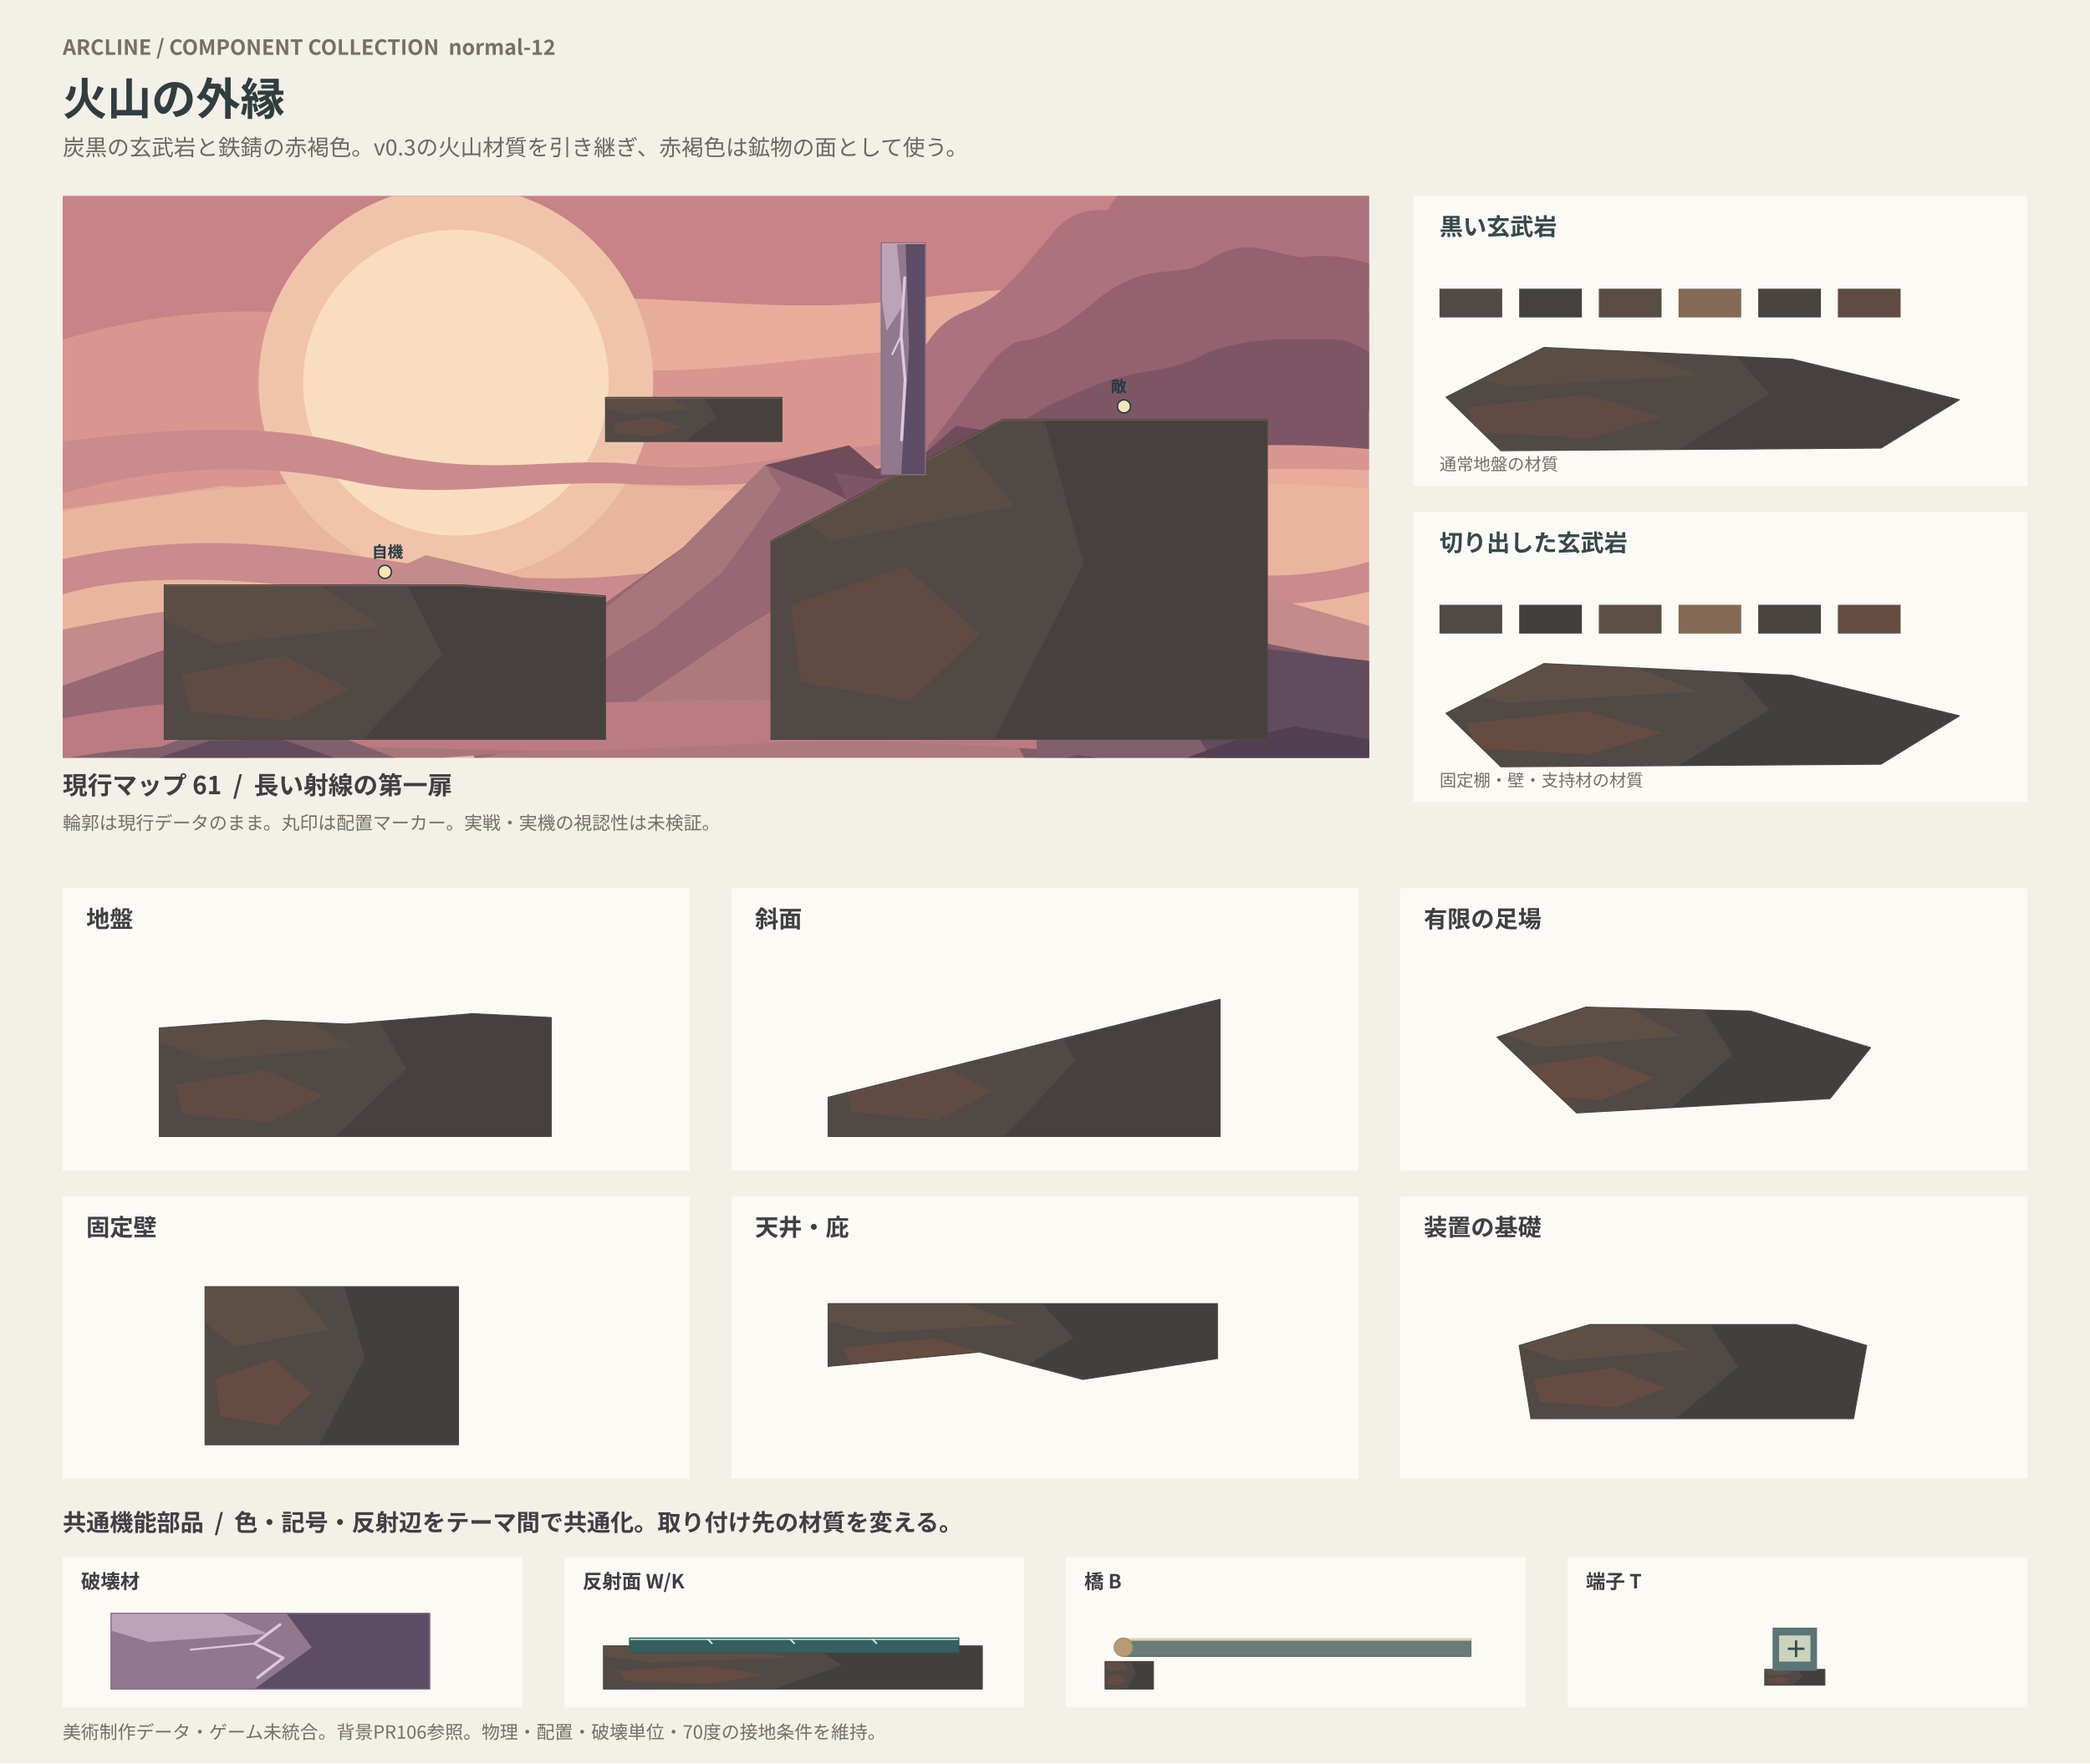
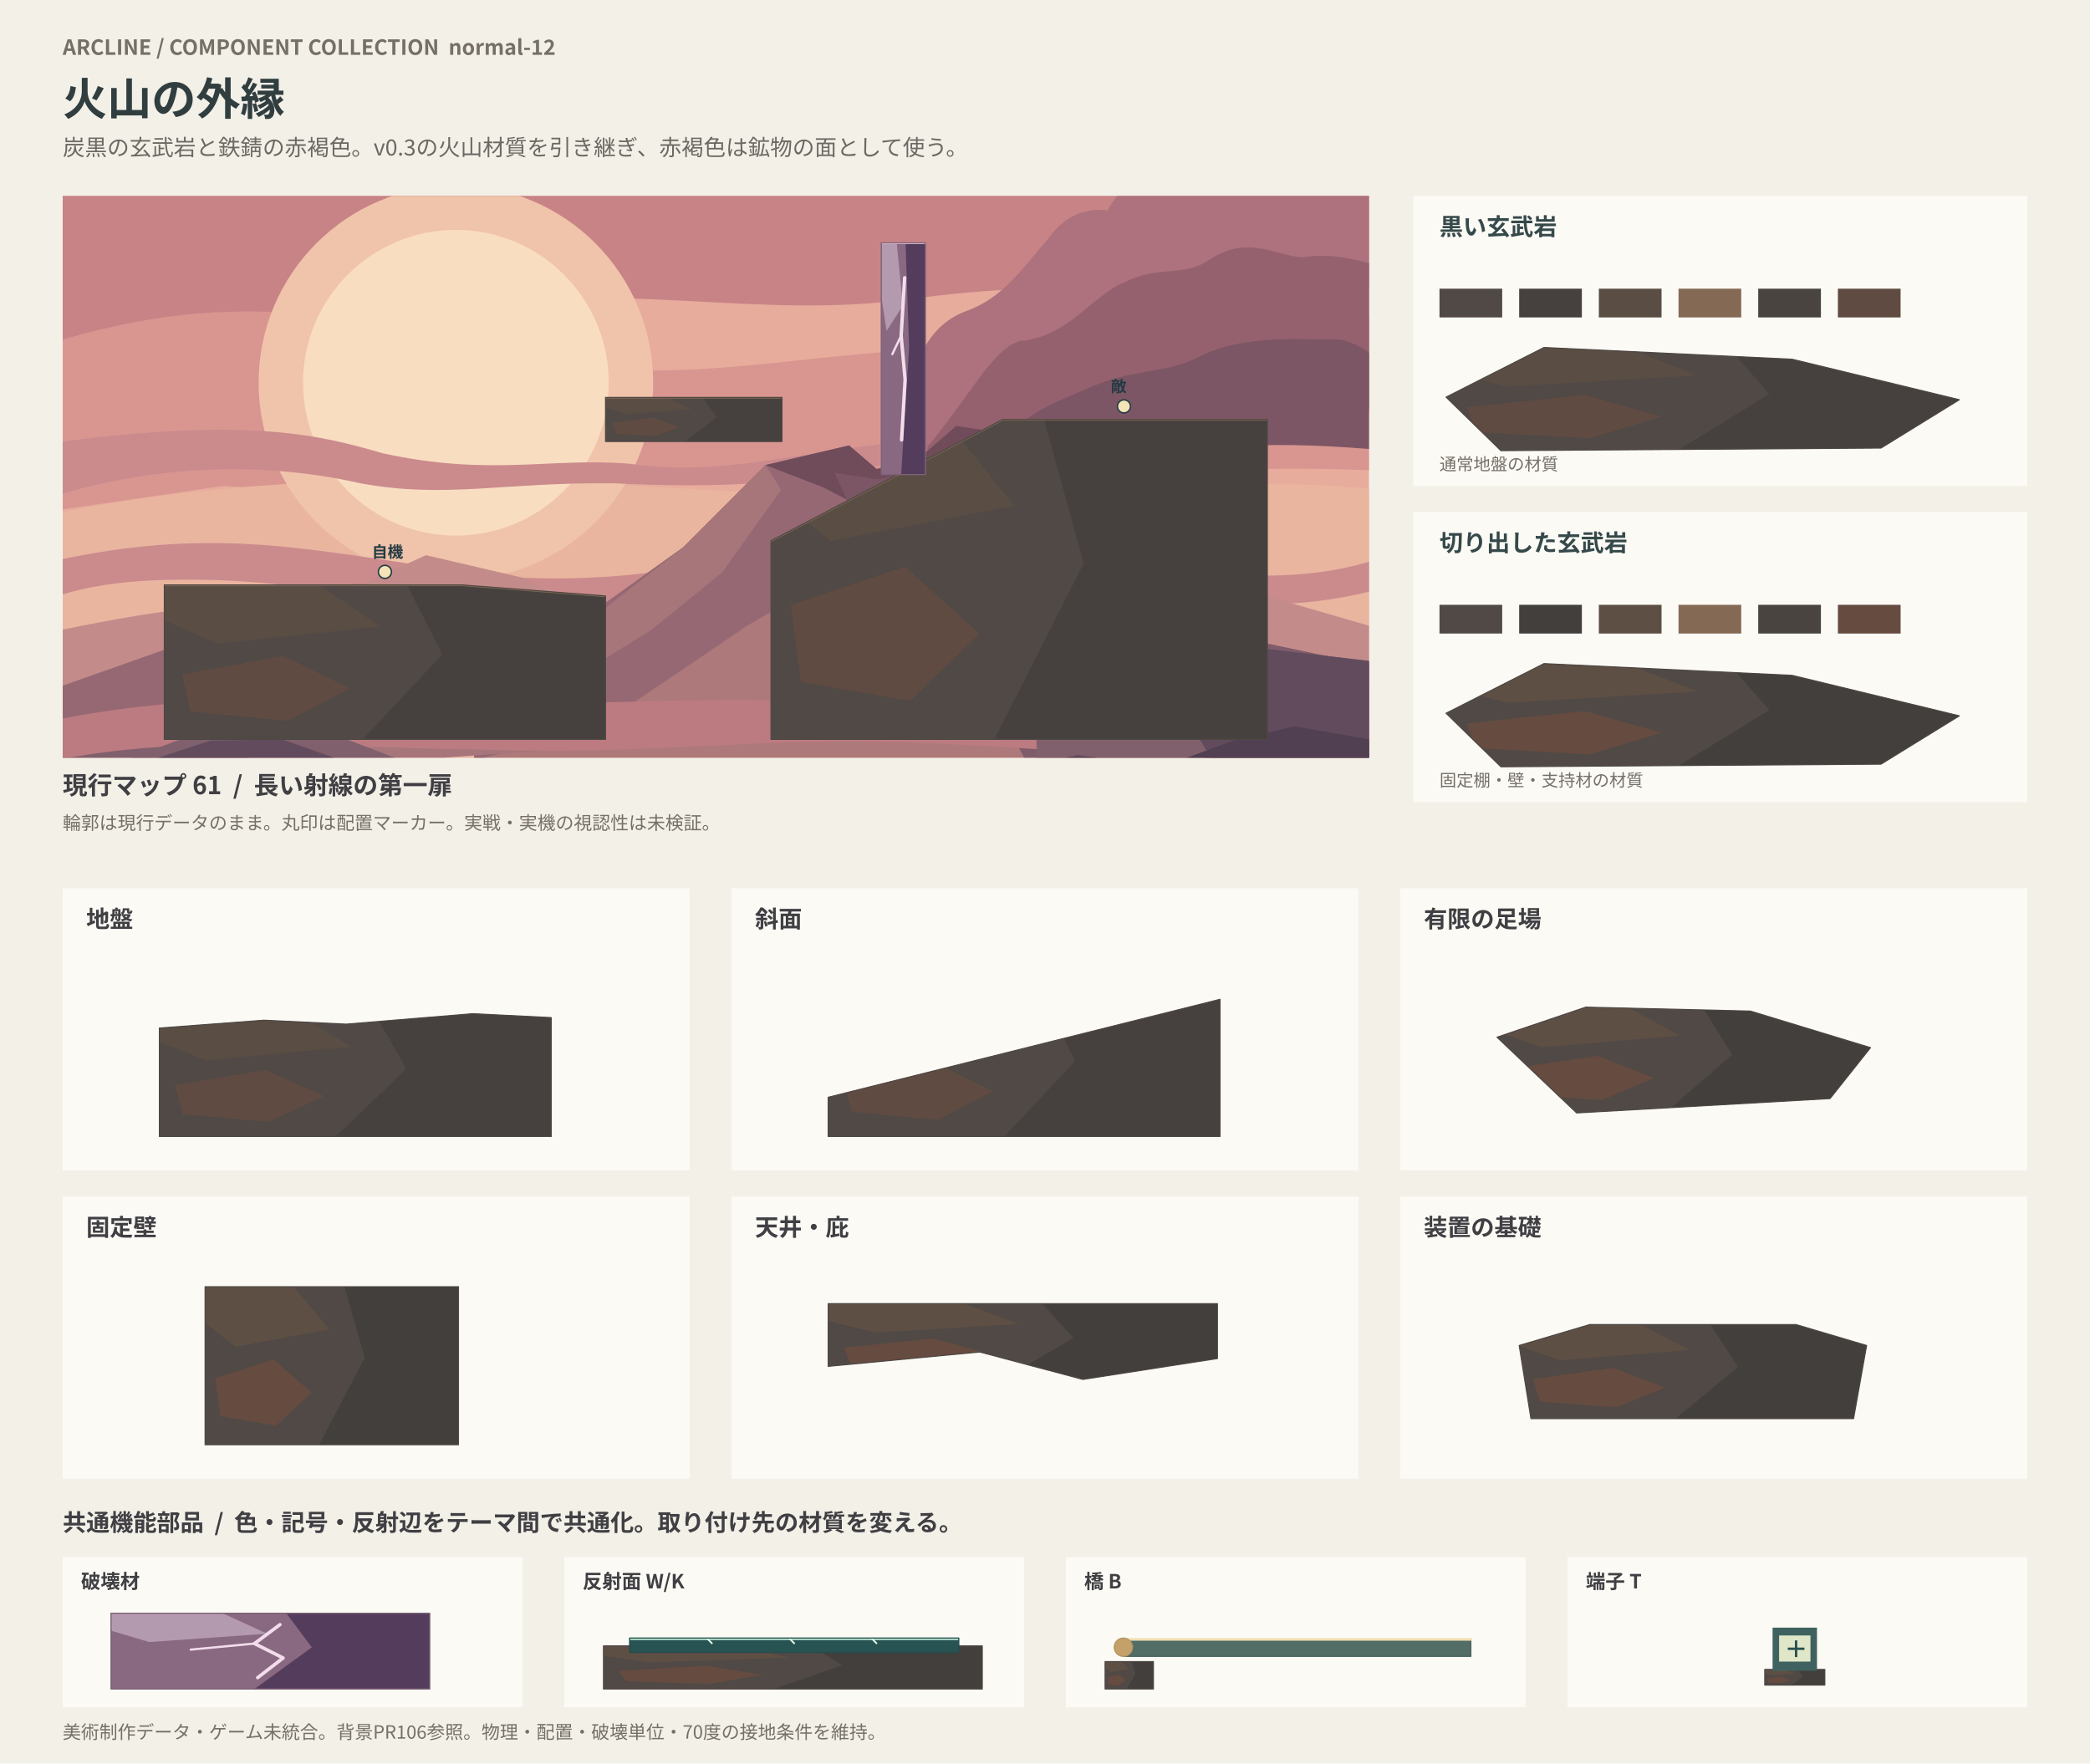
<svg xmlns="http://www.w3.org/2000/svg" width="1600" height="1350" viewBox="0 0 1600 1350">
  <defs>
    <clipPath id="normal_12_clip_1">
      <path d="M0 0 L1000 0 L1000 430 L0 430 Z" />
    </clipPath>
    <clipPath id="normal_12_clip_2">
      <path d="M0 420 L270 420 L400 430 L400 560 L0 560 Z" />
    </clipPath>
    <clipPath id="normal_12_clip_3">
      <path d="M550 380 L760 270 L1000 270 L1000 560 L550 560 Z" />
    </clipPath>
    <clipPath id="normal_12_clip_4">
      <path d="M650 110 L690 110 L690 320 L650 320 Z" />
    </clipPath>
    <clipPath id="normal_12_clip_5">
      <path d="M400 250 L560 250 L560 290 L400 290 Z" />
    </clipPath>
    <clipPath id="normal_12_clip_6">
      <path d="M0 0 L1000 0 L1000 430 L0 430 Z" />
    </clipPath>
    <clipPath id="normal_12_clip_7">
      <path d="M1107 304 L1182 266 L1372 275 L1500 306 L1440 343 L1149 345 Z" />
    </clipPath>
    <clipPath id="normal_12_clip_8">
      <path d="M1107 546 L1182 508 L1372 517 L1500 548 L1440 585 L1149 587 Z" />
    </clipPath>
    <clipPath id="normal_12_clip_9">
      <path d="M0 70 L80 64 L143 67 L240 59 L300 62 L300 153 L0 153 Z" />
    </clipPath>
    <clipPath id="normal_12_clip_10">
      <path d="M0 123 L300 48 L300 153 L0 153 Z" />
    </clipPath>
    <clipPath id="normal_12_clip_11">
      <path d="M0 77 L68 54 L194 57 L286 85 L255 124 L61 135 Z" />
    </clipPath>
    <clipPath id="normal_12_clip_12">
      <path d="M35 32 L229 32 L229 153 L35 153 Z" />
    </clipPath>
    <clipPath id="normal_12_clip_13">
      <path d="M0 45 L298 45 L298 87 L195 103 L116 82 L0 93 Z" />
    </clipPath>
    <clipPath id="normal_12_clip_14">
      <path d="M17 77 L71 61 L229 61 L283 77 L273 133 L26 133 Z" />
    </clipPath>
    <clipPath id="normal_12_clip_15">
      <path d="M85 1235 L329 1235 L329 1293 L85 1293 Z" />
    </clipPath>
    <clipPath id="normal_12_clip_16">
      <path d="M462 1260 L752 1260 L752 1293 L462 1293 Z" />
    </clipPath>
    <clipPath id="normal_12_clip_17">
      <path d="M482 1254 L734 1254 L734 1265 L482 1265 Z" />
    </clipPath>
    <clipPath id="normal_12_clip_18">
      <path d="M846 1272 L883 1272 L883 1293 L846 1293 Z" />
    </clipPath>
    <clipPath id="normal_12_clip_19">
      <path d="M1351 1278 L1397 1278 L1397 1290 L1351 1290 Z" />
    </clipPath>
  </defs>
  <g style="white-space:pre;font-kerning:none;text-autospace:no-autospace" xml:space="preserve" font-family="Noto Sans CJK JP,Arial,sans-serif">
    <path d="M0 0 L1600 0 L1600 1350 L0 1350 Z" fill="#F3F0E8" />
    <text x="48" y="42" font-size="16" font-weight="600" fill="#756F67">ARCLINE / COMPONENT COLLECTION  normal-12</text>
    <text x="48" y="88" font-size="34" font-weight="600" fill="#313E40">火山の外縁</text>
    <text x="48" y="119" font-size="17" font-weight="400" fill="#6C6863">炭黒の玄武岩と鉄錆の赤褐色。v0.3の火山材質を引き継ぎ、赤褐色は鉱物の面として使う。</text>
    <g transform="matrix(1,0,0,1,48,150)">
      <g>
        <g clip-path="url(#normal_12_clip_6)">
          <path d="M0 0 L1000 0 L1000 430 L0 430 Z" fill="#EDEBE3" />
          <g transform="matrix(1,0,0,1,0,0)">
            <g clip-path="url(#normal_12_clip_1)">
              <g transform="matrix(1.0,0,0,1.0,0.0,-55.0)">
                <path d="M0 0 h1000 v540 h-1000 Z" fill="#E7AC9C" />
                <path d="M0 0H1000V125 C855 131 769 117 649 134 C530 150 425 119 312 142 C197 155 82 140 0 168 Z" fill="#C88386" />
                <path d="M0 165 C148 121 249 154 351 178 C484 209 606 161 730 175 C844 188 920 174 1000 146 L1000 265 C852 259 734 279 629 271 C464 259 297 290 123 277 L0 295Z" fill="#D99691" />
                <path d="M0 297 C189 260 370 273 529 282 C682 294 836 265 1000 279 L1000 540 H0Z" fill="#EAB59F" />
                <ellipse cx="301" cy="198" rx="151" ry="151" fill="#F0C4AA" />
                <ellipse cx="301" cy="198" rx="117" ry="117" fill="#F9DDC0" />
                <path d="M0 243 C146 224 200 239 245 252 C328 270 373 255 434 260 C498 269 545 255 626 245 L626 261 C550 278 486 278 422 275 C336 274 294 287 228 275 C149 257 67 263 0 283Z" fill="#CB8B8D" />
                <path d="M0 333 C109 310 180 324 269 337 C380 359 465 343 541 328 C642 307 761 317 849 339 C898 348 954 349 1000 335 V358 C905 381 831 357 764 347 C674 331 592 347 494 365 C350 386 224 353 117 349 C68 348 34 350 0 360Z" fill="#CB8B8D" />
                <path d="M634 237 C652 189 657 156 692 143 C720 133 735 110 755 87 C766 72 780 64 800 66 C818 31 856 36 871 24 C907 12 934 26 945 47 C980 40 996 50 1015 62 L1015 224 C925 202 884 218 817 223 C738 229 697 243 634 272Z" fill="#AD727D" />
                <path d="M662 247 C696 206 712 172 733 166 C770 163 788 131 813 121 C839 108 857 117 876 105 C907 84 925 100 949 102 C974 98 996 105 1015 111 L1015 219 C944 211 901 215 855 228 C780 245 736 263 662 280Z" fill="#96616F" />
                <path d="M700 264 C731 222 756 215 783 203 C820 186 845 192 872 177 C906 161 948 165 979 165 C1002 171 1010 185 1015 195 L1015 250 C927 242 875 245 820 260 C772 274 735 288 700 297Z" fill="#7D5665" />
                <path d="M0 387 C82 370 139 364 195 368 L278 330 L351 347 L433 387 L492 393 L536 431 L0 431Z" fill="#C38B8A" />
                <path d="M542 413 L604 378 L682 385 L755 365 L839 397 L924 362 L1000 384 V453 H542Z" fill="#C38B8A" />
                <path d="M315 436 L405 374 L475 324 L538 261 L602 246 L623 264 L653 258 L684 231 L716 236 L758 278 L830 342 L914 396 L1000 414 L1000 487 L315 487Z" fill="#AE797B" />
                <path d="M315 436 L405 374 L475 324 L538 261 L602 246 L623 264 L628 304 L584 349 L524 384 L471 420 L407 463 L315 487Z" fill="#966873" />
                <path d="M653 258 L684 231 L716 236 L758 278 L830 342 L914 396 L1000 414 L1000 487 L737 487 L702 420 L676 365 L643 327Z" fill="#805C6B" />
                <path d="M538 261 L602 246 L623 264 L653 258 L684 231 L716 236 L692 272 L665 287 L635 281 L611 293 L582 278Z" fill="#704C5B" />
                <path d="M591 267 L624 272 L652 266 L681 252 L664 289 L640 302 L616 300 L602 291Z" fill="#7D5665" />
                <path d="M609 288 L624 289 L644 292 L659 282 L665 284 L652 300 L632 305 L617 299Z" fill="#DE9B82" />
                <path d="M624 289 L643 292 L650 290 L642 300 L632 300Z" fill="#F0B18D" />
                <path d="M407 377 L475 324 L538 261 L550 280 L505 343 L451 387 L388 426Z" fill="#A7767A" />
                <path d="M716 236 L758 278 L830 342 L903 395 L846 380 L789 333 L743 283Z" fill="#966873" />
                <path d="M0 430 L96 396 L174 391 L224 352 L294 354 L336 382 L383 414 L403 477 L0 506Z" fill="#A7767A" />
                <path d="M0 430 L96 396 L174 391 L224 352 L239 380 L203 410 L150 445 L0 473Z" fill="#966873" />
                <path d="M0 474 L139 438 L202 411 L239 380 L294 354 L278 401 L241 444 L190 474 L0 517Z" fill="#80606C" />
                <path d="M0 455 C137 429 232 447 324 445 C466 442 548 436 665 448 C793 461 906 446 1000 432 L1000 473 C876 493 785 479 665 474 C541 468 456 483 330 479 C190 477 94 468 0 486Z" fill="#BB7B80" />
                <path d="M745 449 L833 411 L907 400 L1000 411 V540 H747Z" fill="#80606C" />
                <path d="M835 412 L907 400 L1000 411 V540 H937 L885 495 L862 457Z" fill="#614B5D" />
                <path d="M0 504 L115 462 L207 467 L288 498 L388 540 H0Z" fill="#80606C" />
                <path d="M0 509 L113 472 L168 471 L216 488 L270 540 H0Z" fill="#614B5D" />
                <path d="M622 540 L690 502 L777 483 L852 493 L944 460 L1000 471 V540Z" fill="#614B5D" />
                <path d="M820 500 L896 472 L943 461 L1000 471 V540 H918Z" fill="#514051" />
                <path d="M0 534 C93 528 205 525 310 535 C390 544 516 540 620 532 C767 522 857 540 1000 529 V540 H0Z" fill="#514051" />
              </g>
            </g>
          </g>
          <g transform="matrix(0.8444444,0,0,0.8444444,77.77778,-56.88889)">
            <g>
              <g>
                <g clip-path="url(#normal_12_clip_2)">
                  <path d="M0 420 L270 420 L400 430 L400 560 L0 560 Z" fill="#504945" />
                  <path d="M220 420 L400 420 L400 560 L180.0 560 L252.0 483.0 Z" fill="#46413E" />
                  <path d="M0 420 L140.0 420 L196.0 457.8 L48.0 473.2 L0 452.2 Z" fill="#5A4D44" />
                  <path d="M16.0 501.2 L108.0 484.4 L168.0 513.8 L112 543.2 L24.0 534.8 Z" fill="#604B42" />
                  <path d="M0 420 L270 420" fill="none" stroke="#846A55" stroke-width="1.8" stroke-linejoin="round" stroke-linecap="round" vector-effect="non-scaling-stroke" />
                  <path d="M270 420 L400 430" fill="none" stroke="#846A55" stroke-width="1.8" stroke-linejoin="round" stroke-linecap="round" vector-effect="non-scaling-stroke" />
                </g>
              </g>
              <path d="M0 420 L270 420 L400 430 L400 560 L0 560 Z" fill="none" stroke="#4E4743" stroke-width="0.8" stroke-linejoin="round" stroke-linecap="round" vector-effect="non-scaling-stroke" />
            </g>
            <g>
              <g>
                <g clip-path="url(#normal_12_clip_3)">
                  <path d="M550 380 L760 270 L1000 270 L1000 560 L550 560 Z" fill="#504945" />
                  <path d="M797.5 270 L1000 270 L1000 560 L752.5 560 L833.5 400.5 Z" fill="#46413E" />
                  <path d="M550 270 L707.5 270 L770.5 348.3 L604.0 380.2 L550 336.7 Z" fill="#5A4D44" />
                  <path d="M568.0 438.2 L671.5 403.4 L739.0 464.3 L676.0 525.2 L577.0 507.8 Z" fill="#604B42" />
                  <path d="M550 380 L760 270" fill="none" stroke="#846A55" stroke-width="1.8" stroke-linejoin="round" stroke-linecap="round" vector-effect="non-scaling-stroke" />
                  <path d="M760 270 L1000 270" fill="none" stroke="#846A55" stroke-width="1.8" stroke-linejoin="round" stroke-linecap="round" vector-effect="non-scaling-stroke" />
                </g>
              </g>
              <path d="M550 380 L760 270 L1000 270 L1000 560 L550 560 Z" fill="none" stroke="#4E4743" stroke-width="0.8" stroke-linejoin="round" stroke-linecap="round" vector-effect="non-scaling-stroke" />
            </g>
            <g>
              <g>
                <g clip-path="url(#normal_12_clip_4)">
-                   <path d="M650 110 L690 110 L690 320 L650 320 Z" fill="#92788E" />
-                   <path d="M672.0 110 L690 110 L690 320 L668.0 320 L675.2 204.5 Z" fill="#5D4C65" />
-                   <path d="M650 110 L664.0 110 L669.6 166.7 L654.8 189.8 L650 158.3 Z" fill="#BCA3B7" />
-                   <path d="M671.2 141.5 L668.0 194.0 L671.6 233.9 L668.4 288.5" fill="none" stroke="#DDC7DE" stroke-width="2.2" stroke-linejoin="round" stroke-linecap="round" vector-effect="non-scaling-stroke" />
-                   <path d="M668.0 194.0 L660.0 210.8" fill="none" stroke="#DDC7DE" stroke-width="1.5" stroke-linejoin="round" stroke-linecap="round" vector-effect="non-scaling-stroke" />
-                   <path d="M650 110 L690 110" fill="none" stroke="#DDC7DE" stroke-width="1.8" stroke-linejoin="round" stroke-linecap="round" vector-effect="non-scaling-stroke" />
+                   <path d="M650 110 L690 110 L690 320 L650 320 Z" fill="#886981" />
+                   <path d="M672.0 110 L690 110 L690 320 L668.0 320 L675.2 204.5 Z" fill="#543C5C" />
+                   <path d="M650 110 L664.0 110 L669.6 166.7 L654.8 189.8 L650 158.3 Z" fill="#B49AAE" />
+                   <path d="M671.2 141.5 L668.0 194.0 L671.6 233.9 L668.4 288.5" fill="none" stroke="#F3DCEB" stroke-width="2.6" stroke-linejoin="round" stroke-linecap="round" vector-effect="non-scaling-stroke" />
+                   <path d="M668.0 194.0 L660.0 210.8" fill="none" stroke="#F3DCEB" stroke-width="1.7" stroke-linejoin="round" stroke-linecap="round" vector-effect="non-scaling-stroke" />
+                   <path d="M650 110 L690 110" fill="none" stroke="#F3DCEB" stroke-width="1.8" stroke-linejoin="round" stroke-linecap="round" vector-effect="non-scaling-stroke" />
                </g>
              </g>
-               <path d="M650 110 L690 110 L690 320 L650 320 Z" fill="none" stroke="#866E83" stroke-width="0.9" stroke-linejoin="round" stroke-linecap="round" vector-effect="non-scaling-stroke" />
+               <path d="M650 110 L690 110 L690 320 L650 320 Z" fill="none" stroke="#7D6177" stroke-width="0.9" stroke-linejoin="round" stroke-linecap="round" vector-effect="non-scaling-stroke" />
            </g>
            <g>
              <g>
                <g clip-path="url(#normal_12_clip_5)">
                  <path d="M400 250 L560 250 L560 290 L400 290 Z" fill="#504945" />
                  <path d="M488.0 250 L560 250 L560 290 L472.0 290 L500.8 268.0 Z" fill="#46413E" />
                  <path d="M400 250 L456.0 250 L478.4 260.8 L419.2 265.2 L400 259.2 Z" fill="#5A4D44" />
                  <path d="M406.4 273.2 L443.2 268.4 L467.2 276.8 L444.8 285.2 L409.6 282.8 Z" fill="#604B42" />
                  <path d="M400 250 L560 250" fill="none" stroke="#846A55" stroke-width="1.8" stroke-linejoin="round" stroke-linecap="round" vector-effect="non-scaling-stroke" />
                </g>
              </g>
              <path d="M400 250 L560 250 L560 290 L400 290 Z" fill="none" stroke="#4E4743" stroke-width="0.8" stroke-linejoin="round" stroke-linecap="round" vector-effect="non-scaling-stroke" />
            </g>
            <ellipse cx="200" cy="408.158" rx="5.921" ry="5.921" fill="#F5E4B8" stroke="#233D44" stroke-width="1.3" stroke-linejoin="round" stroke-linecap="round" />
            <text x="188.158" y="395.132" font-size="14.211" font-weight="600" fill="#243A43">自機</text>
            <ellipse cx="870" cy="258.158" rx="5.921" ry="5.921" fill="#F5E4B8" stroke="#233D44" stroke-width="1.3" stroke-linejoin="round" stroke-linecap="round" />
            <text x="858.158" y="245.132" font-size="14.211" font-weight="600" fill="#243A43">敵</text>
          </g>
        </g>
      </g>
    </g>
    <text x="48" y="608" font-size="19" font-weight="600" fill="#403F43">現行マップ 61  /  長い射線の第一扉</text>
    <text x="48" y="635" font-size="14" font-weight="400" fill="#756F68">輪郭は現行データのまま。丸印は配置マーカー。実戦・実機の視認性は未検証。</text>
    <path d="M1082 150 L1552 150 L1552 372 L1082 372 Z" fill="#FBFAF5" />
    <text x="1102" y="180.0" font-size="18" font-weight="600" fill="#36494A">黒い玄武岩</text>
    <path d="M1102 221 L1150 221 L1150 243 L1102 243 Z" fill="#504945" />
    <path d="M1163 221 L1211 221 L1211 243 L1163 243 Z" fill="#46413E" />
    <path d="M1224 221 L1272 221 L1272 243 L1224 243 Z" fill="#5A4D44" />
    <path d="M1285 221 L1333 221 L1333 243 L1285 243 Z" fill="#846A55" />
    <path d="M1346 221 L1394 221 L1394 243 L1346 243 Z" fill="#4A4441" />
    <path d="M1407 221 L1455 221 L1455 243 L1407 243 Z" fill="#604B42" />
    <g>
      <g>
        <g clip-path="url(#normal_12_clip_7)">
          <path d="M1107 304 L1182 266 L1372 275 L1500 306 L1440 343 L1149 345 Z" fill="#504945" />
          <path d="M1323.15 266 L1500 266 L1500 345 L1283.85 345 L1354.59 301.55 Z" fill="#46413E" />
          <path d="M1107 266 L1244.55 266 L1299.57 287.33 L1154.16 296.02 L1107 284.17 Z" fill="#5A4D44" />
          <path d="M1122.72 311.82 L1213.11 302.34 L1272.06 318.93 L1217.04 335.52 L1130.58 330.78 Z" fill="#604B42" />
        </g>
      </g>
      <path d="M1107 304 L1182 266 L1372 275 L1500 306 L1440 343 L1149 345 Z" fill="none" stroke="#4E4743" stroke-width="0.8" stroke-linejoin="round" stroke-linecap="round" />
    </g>
    <text x="1102" y="360" font-size="13" font-weight="400" fill="#756F68">通常地盤の材質</text>
    <path d="M1082 392 L1552 392 L1552 614 L1082 614 Z" fill="#FBFAF5" />
    <text x="1102" y="422.0" font-size="18" font-weight="600" fill="#36494A">切り出した玄武岩</text>
    <path d="M1102 463 L1150 463 L1150 485 L1102 485 Z" fill="#504945" />
    <path d="M1163 463 L1211 463 L1211 485 L1163 485 Z" fill="#423F3C" />
    <path d="M1224 463 L1272 463 L1272 485 L1224 485 Z" fill="#5E4F44" />
    <path d="M1285 463 L1333 463 L1333 485 L1285 485 Z" fill="#846A55" />
    <path d="M1346 463 L1394 463 L1394 485 L1346 485 Z" fill="#4A4441" />
    <path d="M1407 463 L1455 463 L1455 485 L1407 485 Z" fill="#664B40" />
    <g>
      <g>
        <g clip-path="url(#normal_12_clip_8)">
          <path d="M1107 546 L1182 508 L1372 517 L1500 548 L1440 585 L1149 587 Z" fill="#504945" />
          <path d="M1323.15 508 L1500 508 L1500 587 L1283.85 587 L1354.59 543.55 Z" fill="#423F3C" />
          <path d="M1107 508 L1244.55 508 L1299.57 529.33 L1154.16 538.02 L1107 526.17 Z" fill="#5E4F44" />
          <path d="M1122.72 553.82 L1213.11 544.34 L1272.06 560.93 L1217.04 577.52 L1130.58 572.78 Z" fill="#664B40" />
        </g>
      </g>
      <path d="M1107 546 L1182 508 L1372 517 L1500 548 L1440 585 L1149 587 Z" fill="none" stroke="#4E4743" stroke-width="0.8" stroke-linejoin="round" stroke-linecap="round" />
    </g>
    <text x="1102" y="602" font-size="13" font-weight="400" fill="#756F68">固定棚・壁・支持材の材質</text>
    <path d="M48 680 L528 680 L528 896 L48 896 Z" fill="#FBFAF5" />
    <text x="66" y="710" font-size="18" font-weight="600" fill="#403F43">地盤</text>
    <g transform="matrix(1,0,0,1,122,717)">
      <g>
        <g>
          <g clip-path="url(#normal_12_clip_9)">
            <path d="M0 70 L80 64 L143 67 L240 59 L300 62 L300 153 L0 153 Z" fill="#504945" />
            <path d="M165.0 59 L300 59 L300 153 L135.0 153 L189.0 101.3 Z" fill="#46413E" />
            <path d="M0 59 L105.0 59 L147.0 84.38 L36.0 94.72 L0 80.62 Z" fill="#5A4D44" />
            <path d="M12.0 113.52 L81.0 102.24 L126.0 121.98 L84 141.72 L18.0 136.08 Z" fill="#604B42" />
          </g>
        </g>
        <path d="M0 70 L80 64 L143 67 L240 59 L300 62 L300 153 L0 153 Z" fill="none" stroke="#4E4743" stroke-width="0.8" stroke-linejoin="round" stroke-linecap="round" />
      </g>
    </g>
    <path d="M560 680 L1040 680 L1040 896 L560 896 Z" fill="#FBFAF5" />
    <text x="578" y="710" font-size="18" font-weight="600" fill="#403F43">斜面</text>
    <g transform="matrix(1,0,0,1,634,717)">
      <g>
        <g>
          <g clip-path="url(#normal_12_clip_10)">
            <path d="M0 123 L300 48 L300 153 L0 153 Z" fill="#504945" />
            <path d="M165.0 48 L300 48 L300 153 L135.0 153 L189.0 95.25 Z" fill="#46413E" />
            <path d="M0 48 L105.0 48 L147.0 76.35 L36.0 87.9 L0 72.15 Z" fill="#5A4D44" />
            <path d="M12.0 108.9 L81.0 96.3 L126.0 118.35 L84 140.4 L18.0 134.1 Z" fill="#604B42" />
          </g>
        </g>
        <path d="M0 123 L300 48 L300 153 L0 153 Z" fill="none" stroke="#4E4743" stroke-width="0.8" stroke-linejoin="round" stroke-linecap="round" />
      </g>
    </g>
    <path d="M1072 680 L1552 680 L1552 896 L1072 896 Z" fill="#FBFAF5" />
    <text x="1090" y="710" font-size="18" font-weight="600" fill="#403F43">有限の足場</text>
    <g transform="matrix(1,0,0,1,1146,717)">
      <g>
        <g>
          <g clip-path="url(#normal_12_clip_11)">
            <path d="M0 77 L68 54 L194 57 L286 85 L255 124 L61 135 Z" fill="#504945" />
            <path d="M157.3 54 L286 54 L286 135 L128.7 135 L180.18 90.45 Z" fill="#423F3C" />
            <path d="M0 54 L100.1 54 L140.14 75.87 L34.32 84.78 L0 72.63 Z" fill="#5E4F44" />
            <path d="M11.44 100.98 L77.22 91.26 L120.12 108.27 L80.08 125.28 L17.16 120.42 Z" fill="#664B40" />
          </g>
        </g>
        <path d="M0 77 L68 54 L194 57 L286 85 L255 124 L61 135 Z" fill="none" stroke="#4E4743" stroke-width="0.8" stroke-linejoin="round" stroke-linecap="round" />
      </g>
    </g>
    <path d="M48 916 L528 916 L528 1132 L48 1132 Z" fill="#FBFAF5" />
    <text x="66" y="946" font-size="18" font-weight="600" fill="#403F43">固定壁</text>
    <g transform="matrix(1,0,0,1,122,953)">
      <g>
        <g>
          <g clip-path="url(#normal_12_clip_12)">
            <path d="M35 32 L229 32 L229 153 L35 153 Z" fill="#504945" />
            <path d="M141.7 32 L229 32 L229 153 L122.3 153 L157.22 86.45 Z" fill="#423F3C" />
            <path d="M35 32 L102.9 32 L130.06 64.67 L58.28 77.98 L35 59.83 Z" fill="#5E4F44" />
            <path d="M42.76 102.18 L87.38 87.66 L116.48 113.07 L89.32 138.48 L46.64 131.22 Z" fill="#664B40" />
          </g>
        </g>
        <path d="M35 32 L229 32 L229 153 L35 153 Z" fill="none" stroke="#4E4743" stroke-width="0.8" stroke-linejoin="round" stroke-linecap="round" />
      </g>
    </g>
    <path d="M560 916 L1040 916 L1040 1132 L560 1132 Z" fill="#FBFAF5" />
    <text x="578" y="946" font-size="18" font-weight="600" fill="#403F43">天井・庇</text>
    <g transform="matrix(1,0,0,1,634,953)">
      <g>
        <g>
          <g clip-path="url(#normal_12_clip_13)">
            <path d="M0 45 L298 45 L298 87 L195 103 L116 82 L0 93 Z" fill="#504945" />
            <path d="M163.9 45 L298 45 L298 103 L134.1 103 L187.74 71.1 Z" fill="#423F3C" />
            <path d="M0 45 L104.3 45 L146.02 60.66 L35.76 67.04 L0 58.34 Z" fill="#5E4F44" />
            <path d="M11.92 78.64 L80.46 71.68 L125.16 83.86 L83.44 96.04 L17.88 92.56 Z" fill="#664B40" />
          </g>
        </g>
        <path d="M0 45 L298 45 L298 87 L195 103 L116 82 L0 93 Z" fill="none" stroke="#4E4743" stroke-width="0.8" stroke-linejoin="round" stroke-linecap="round" />
      </g>
    </g>
    <path d="M1072 916 L1552 916 L1552 1132 L1072 1132 Z" fill="#FBFAF5" />
    <text x="1090" y="946" font-size="18" font-weight="600" fill="#403F43">装置の基礎</text>
    <g transform="matrix(1,0,0,1,1146,953)">
      <g>
        <g>
          <g clip-path="url(#normal_12_clip_14)">
            <path d="M17 77 L71 61 L229 61 L283 77 L273 133 L26 133 Z" fill="#504945" />
            <path d="M163.3 61 L283 61 L283 133 L136.7 133 L184.58 93.4 Z" fill="#423F3C" />
            <path d="M17 61 L110.1 61 L147.34 80.44 L48.92 88.36 L17 77.56 Z" fill="#5E4F44" />
            <path d="M27.64 102.76 L88.82 94.12 L128.72 109.24 L91.48 124.36 L32.96 120.04 Z" fill="#664B40" />
          </g>
        </g>
        <path d="M17 77 L71 61 L229 61 L283 77 L273 133 L26 133 Z" fill="none" stroke="#4E4743" stroke-width="0.8" stroke-linejoin="round" stroke-linecap="round" />
      </g>
    </g>
    <text x="48" y="1172" font-size="18" font-weight="600" fill="#403F43">共通機能部品  /  色・記号・反射辺をテーマ間で共通化。取り付け先の材質を変える。</text>
    <path d="M48 1192 L400 1192 L400 1307 L48 1307 Z" fill="#FBFAF5" />
    <text x="62" y="1216" font-size="15" font-weight="600" fill="#403F43">破壊材</text>
    <g>
      <g>
        <g clip-path="url(#normal_12_clip_15)">
-           <path d="M85 1235 L329 1235 L329 1293 L85 1293 Z" fill="#92788E" />
-           <path d="M219.2 1235 L329 1235 L329 1293 L194.8 1293 L238.72 1261.1 Z" fill="#5D4C65" />
-           <path d="M85 1235 L170.4 1235 L204.56 1250.66 L114.28 1257.04 L85 1248.34 Z" fill="#BCA3B7" />
-           <path d="M214.32 1243.7 L194.8 1258.2 L216.76 1269.22 L197.24 1284.3" fill="none" stroke="#DDC7DE" stroke-width="2.2" stroke-linejoin="round" stroke-linecap="round" />
-           <path d="M194.8 1258.2 L146.0 1262.84" fill="none" stroke="#DDC7DE" stroke-width="1.5" stroke-linejoin="round" stroke-linecap="round" />
-         </g>
-       </g>
-       <path d="M85 1235 L329 1235 L329 1293 L85 1293 Z" fill="none" stroke="#866E83" stroke-width="0.9" stroke-linejoin="round" stroke-linecap="round" />
+           <path d="M85 1235 L329 1235 L329 1293 L85 1293 Z" fill="#886981" />
+           <path d="M219.2 1235 L329 1235 L329 1293 L194.8 1293 L238.72 1261.1 Z" fill="#543C5C" />
+           <path d="M85 1235 L170.4 1235 L204.56 1250.66 L114.28 1257.04 L85 1248.34 Z" fill="#B49AAE" />
+           <path d="M214.32 1243.7 L194.8 1258.2 L216.76 1269.22 L197.24 1284.3" fill="none" stroke="#F3DCEB" stroke-width="2.6" stroke-linejoin="round" stroke-linecap="round" />
+           <path d="M194.8 1258.2 L146.0 1262.84" fill="none" stroke="#F3DCEB" stroke-width="1.7" stroke-linejoin="round" stroke-linecap="round" />
+         </g>
+       </g>
+       <path d="M85 1235 L329 1235 L329 1293 L85 1293 Z" fill="none" stroke="#7D6177" stroke-width="0.9" stroke-linejoin="round" stroke-linecap="round" />
    </g>
    <path d="M432 1192 L784 1192 L784 1307 L432 1307 Z" fill="#FBFAF5" />
    <text x="446" y="1216" font-size="15" font-weight="600" fill="#403F43">反射面 W/K</text>
    <g>
      <g>
        <g clip-path="url(#normal_12_clip_16)">
          <path d="M462 1260 L752 1260 L752 1293 L462 1293 Z" fill="#504945" />
          <path d="M621.5 1260 L752 1260 L752 1293 L592.5 1293 L644.7 1274.85 Z" fill="#423F3C" />
          <path d="M462 1260 L563.5 1260 L604.1 1268.91 L496.8 1272.54 L462 1267.59 Z" fill="#5E4F44" />
          <path d="M473.6 1279.14 L540.3 1275.18 L583.8 1282.11 L543.2 1289.04 L479.4 1287.06 Z" fill="#664B40" />
        </g>
      </g>
      <path d="M462 1260 L752 1260 L752 1293 L462 1293 Z" fill="none" stroke="#4E4743" stroke-width="0.8" stroke-linejoin="round" stroke-linecap="round" />
    </g>
    <g>
      <g>
        <g clip-path="url(#normal_12_clip_17)">
-           <path d="M482 1254 L734 1254 L734 1265 L482 1265 Z" fill="#355F60" />
-           <path d="M482 1254 L734 1254" fill="none" stroke="#A5DDCD" stroke-width="3" stroke-linejoin="round" stroke-linecap="round" />
-           <path d="M541.0 1254.0 L545.0 1258.0" fill="none" stroke="#CDE7DA" stroke-width="1.3" stroke-linejoin="round" stroke-linecap="round" />
-           <path d="M604.0 1254.0 L608.0 1258.0" fill="none" stroke="#CDE7DA" stroke-width="1.3" stroke-linejoin="round" stroke-linecap="round" />
-           <path d="M667.0 1254.0 L671.0 1258.0" fill="none" stroke="#CDE7DA" stroke-width="1.3" stroke-linejoin="round" stroke-linecap="round" />
-         </g>
-       </g>
-       <path d="M482 1254 L734 1254 L734 1265 L482 1265 Z" fill="none" stroke="#315758" stroke-width="0.9" stroke-linejoin="round" stroke-linecap="round" />
+           <path d="M482 1254 L734 1254 L734 1265 L482 1265 Z" fill="#285353" />
+           <path d="M482 1254 L734 1254" fill="none" stroke="#C0F0DA" stroke-width="3" stroke-linejoin="round" stroke-linecap="round" />
+           <path d="M541.0 1254.0 L545.0 1258.0" fill="none" stroke="#E4FAEA" stroke-width="1.3" stroke-linejoin="round" stroke-linecap="round" />
+           <path d="M604.0 1254.0 L608.0 1258.0" fill="none" stroke="#E4FAEA" stroke-width="1.3" stroke-linejoin="round" stroke-linecap="round" />
+           <path d="M667.0 1254.0 L671.0 1258.0" fill="none" stroke="#E4FAEA" stroke-width="1.3" stroke-linejoin="round" stroke-linecap="round" />
+         </g>
+       </g>
+       <path d="M482 1254 L734 1254 L734 1265 L482 1265 Z" fill="none" stroke="#254C4C" stroke-width="0.9" stroke-linejoin="round" stroke-linecap="round" />
    </g>
    <path d="M816 1192 L1168 1192 L1168 1307 L816 1307 Z" fill="#FBFAF5" />
    <text x="830" y="1216" font-size="15" font-weight="600" fill="#403F43">橋 B</text>
    <g>
      <g>
        <g clip-path="url(#normal_12_clip_18)">
          <path d="M846 1272 L883 1272 L883 1293 L846 1293 Z" fill="#504945" />
          <path d="M866.35 1272 L883 1272 L883 1293 L862.65 1293 L869.31 1281.45 Z" fill="#423F3C" />
          <path d="M846 1272 L858.95 1272 L864.13 1277.67 L850.44 1279.98 L846 1276.83 Z" fill="#5E4F44" />
          <path d="M847.48 1284.18 L855.99 1281.66 L861.54 1286.07 L856.36 1290.48 L848.22 1289.22 Z" fill="#664B40" />
        </g>
      </g>
      <path d="M846 1272 L883 1272 L883 1293 L846 1293 Z" fill="none" stroke="#4E4743" stroke-width="0.8" stroke-linejoin="round" stroke-linecap="round" />
    </g>
    <g>
-       <path d="M860 1255 L1126 1255 L1126 1268 L860 1268 Z" fill="#687C78" stroke="#60726E" stroke-width="0.9" stroke-linejoin="round" stroke-linecap="round" />
-       <path d="M860 1255 L1126 1255" fill="none" stroke="#E0D0AB" stroke-width="2" stroke-linejoin="round" stroke-linecap="round" />
-       <ellipse cx="860" cy="1261" rx="7" ry="7" fill="#B89B74" stroke="#A98F6B" stroke-width="0.9" stroke-linejoin="round" stroke-linecap="round" />
+       <path d="M860 1255 L1126 1255 L1126 1268 L860 1268 Z" fill="#526D65" stroke="#4B645D" stroke-width="0.9" stroke-linejoin="round" stroke-linecap="round" />
+       <path d="M860 1255 L1126 1255" fill="none" stroke="#F0DEB0" stroke-width="2" stroke-linejoin="round" stroke-linecap="round" />
+       <ellipse cx="860" cy="1261" rx="7" ry="7" fill="#C5A16A" stroke="#B59462" stroke-width="0.9" stroke-linejoin="round" stroke-linecap="round" />
    </g>
    <path d="M1200 1192 L1552 1192 L1552 1307 L1200 1307 Z" fill="#FBFAF5" />
    <text x="1214" y="1216" font-size="15" font-weight="600" fill="#403F43">端子 T</text>
    <g>
      <g>
        <g>
          <g clip-path="url(#normal_12_clip_19)">
            <path d="M1351 1278 L1397 1278 L1397 1290 L1351 1290 Z" fill="#504945" />
            <path d="M1376.3 1278 L1397 1278 L1397 1290 L1371.7 1290 L1379.98 1283.4 Z" fill="#423F3C" />
            <path d="M1351 1278 L1367.1 1278 L1373.54 1281.24 L1356.52 1282.56 L1351 1280.76 Z" fill="#5E4F44" />
            <path d="M1352.84 1284.96 L1363.42 1283.52 L1370.32 1286.04 L1363.88 1288.56 L1353.76 1287.84 Z" fill="#664B40" />
          </g>
        </g>
        <path d="M1351 1278 L1397 1278 L1397 1290 L1351 1290 Z" fill="none" stroke="#4E4743" stroke-width="0.8" stroke-linejoin="round" stroke-linecap="round" />
      </g>
-       <path d="M1357 1246 L1391 1246 L1391 1279 L1357 1279 Z" fill="#5B7475" />
-       <path d="M1362 1252 L1386 1252 L1386 1272 L1362 1272 Z" fill="#CBD3BD" />
-       <text x="1366" y="1269" font-size="18" font-weight="600" fill="#394F53">＋</text>
+       <path d="M1357 1246 L1391 1246 L1391 1279 L1357 1279 Z" fill="#3F6260" />
+       <path d="M1362 1252 L1386 1252 L1386 1272 L1362 1272 Z" fill="#E0E6C8" />
+       <text x="1366" y="1269" font-size="18" font-weight="600" fill="#28504F">＋</text>
    </g>
    <text x="48" y="1331" font-size="14" font-weight="400" fill="#756F68">美術制作データ・ゲーム未統合。背景PR106参照。物理・配置・破壊単位・70度の接地条件を維持。</text>
  </g>
</svg>
